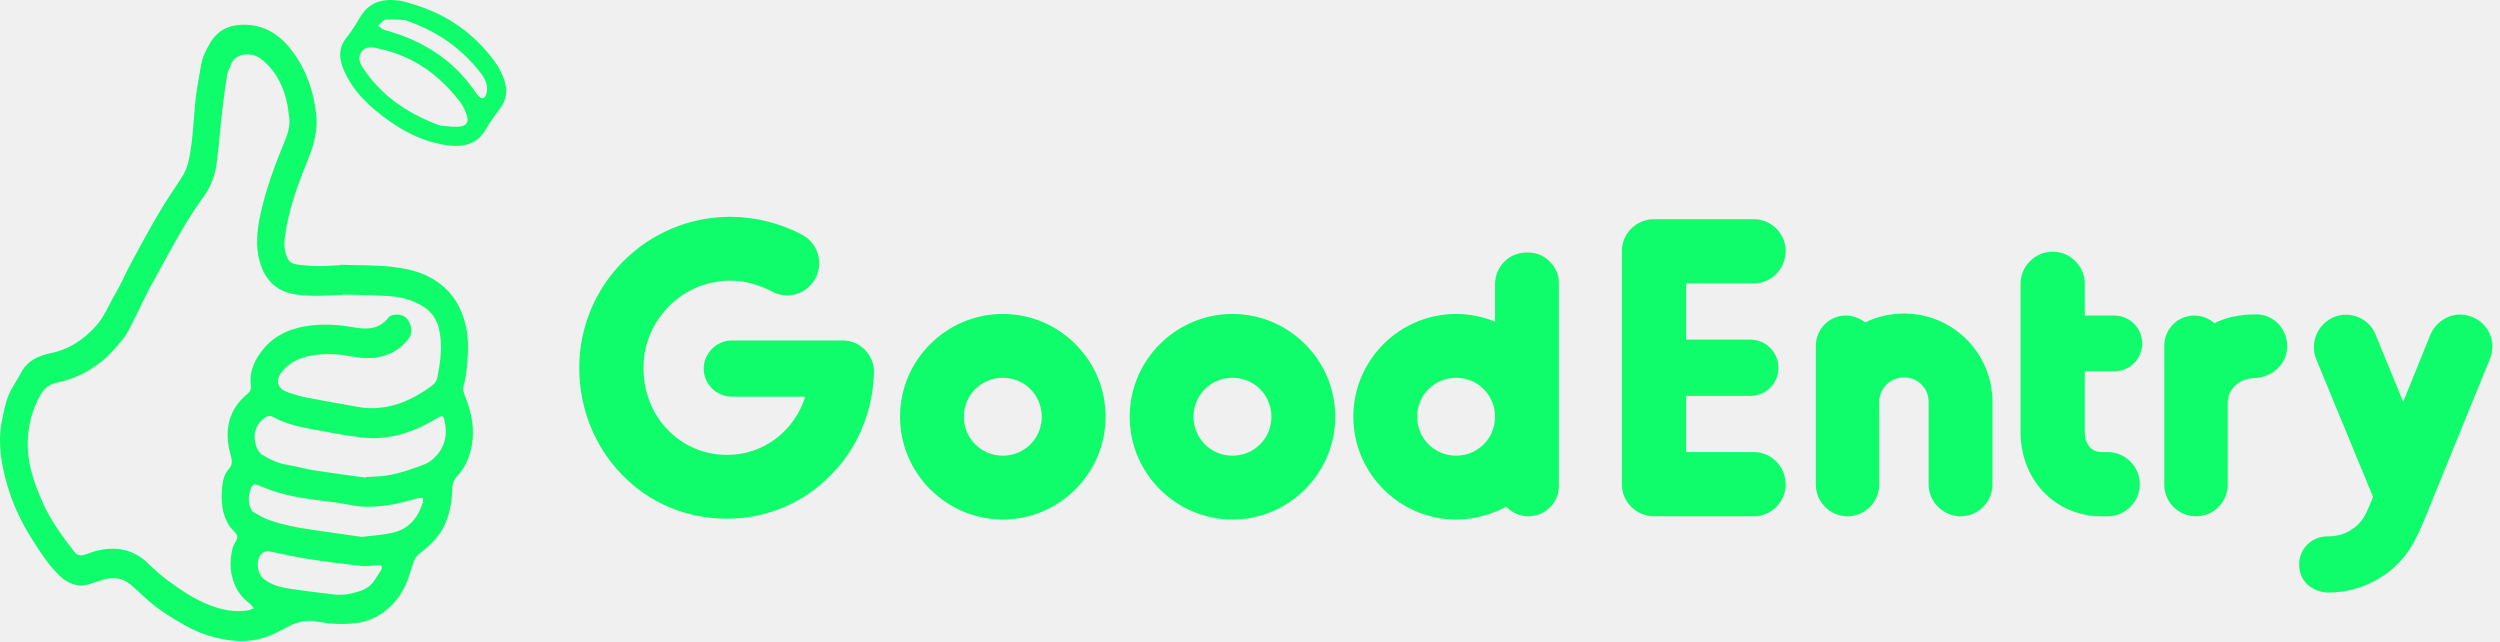
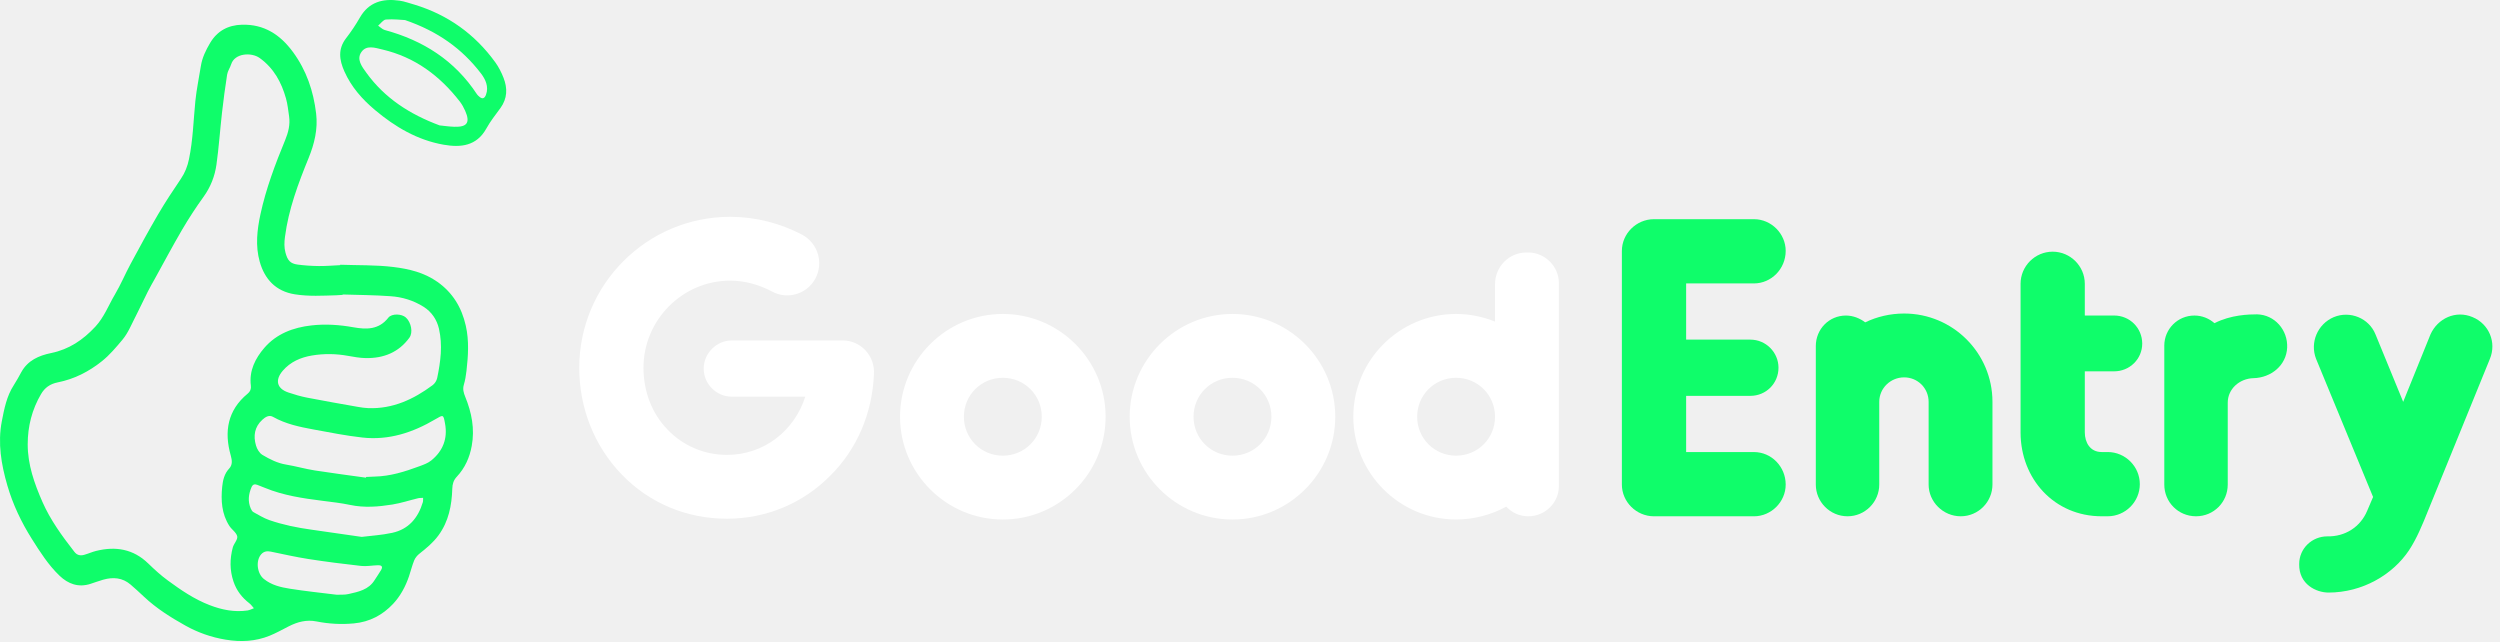
<svg xmlns="http://www.w3.org/2000/svg" width="312" height="80" viewBox="0 0 312 80" fill="none" version="1.1" id="svg24">
  <defs id="defs28" />
  <path d="M42.459 33.039C44.669 33.12 46.895 33.053 49.084 33.319C51.012 33.553 52.937 34.006 54.592 35.178C56.507 36.532 57.617 38.38 58.129 40.64C58.557 42.521 58.43 44.402 58.217 46.286C58.151 46.869 58.054 47.455 57.888 48.016C57.725 48.563 57.858 49.019 58.062 49.524C58.866 51.491 59.264 53.514 58.872 55.655C58.604 57.116 58.021 58.412 57.012 59.489C56.598 59.931 56.465 60.398 56.446 60.989C56.38 63.078 55.996 65.078 54.714 66.822C54.045 67.733 53.197 68.429 52.324 69.117C52.062 69.327 51.819 69.626 51.691 69.935C51.434 70.57 51.272 71.245 51.05 71.897C50.617 73.187 49.968 74.394 49.053 75.367C47.752 76.751 46.15 77.612 44.171 77.8C42.583 77.95 41.039 77.861 39.497 77.555C38.243 77.306 37.116 77.615 36.016 78.176C35.231 78.577 34.461 79.01 33.648 79.339C31.875 80.06 30.029 80.138 28.153 79.828C26.385 79.538 24.706 78.947 23.164 78.088C21.319 77.057 19.512 75.927 17.956 74.457C17.412 73.944 16.862 73.441 16.296 72.955C15.282 72.087 14.116 71.996 12.884 72.344C12.351 72.496 11.826 72.695 11.298 72.864C9.79 73.353 8.505 72.88 7.428 71.847C6.033 70.507 4.994 68.877 3.969 67.247C2.659 65.169 1.607 62.954 0.922 60.6C0.159 57.981 -0.302 55.293 0.228 52.566C0.529 51.013 0.833 49.433 1.728 48.057C2.063 47.541 2.356 46.996 2.651 46.458C3.463 44.974 4.847 44.375 6.397 44.057C8.621 43.601 10.376 42.413 11.903 40.764C12.997 39.584 13.542 38.106 14.335 36.764C15.064 35.529 15.622 34.194 16.302 32.929C17.418 30.86 18.539 28.788 19.727 26.757C20.62 25.235 21.598 23.757 22.587 22.295C23.095 21.544 23.402 20.745 23.584 19.87C24.084 17.469 24.142 15.021 24.382 12.596C24.529 11.142 24.838 9.706 25.065 8.258C25.23 7.203 25.686 6.269 26.22 5.363C27.115 3.854 28.466 3.133 30.189 3.084C32.952 3.006 34.961 4.316 36.555 6.482C38.245 8.78 39.118 11.361 39.453 14.162C39.685 16.104 39.24 17.939 38.522 19.704C37.215 22.906 36.002 26.133 35.56 29.592C35.477 30.235 35.45 30.873 35.629 31.534C35.886 32.479 36.201 32.898 37.165 33.023C38.041 33.136 38.928 33.194 39.809 33.202C40.691 33.211 41.572 33.133 42.453 33.092C42.456 33.084 42.459 33.062 42.459 33.039ZM42.763 36.752C42.763 36.769 42.763 36.786 42.763 36.802C42.506 36.819 42.249 36.838 41.992 36.849C40.257 36.902 38.525 37.007 36.792 36.73C34.386 36.346 33.024 34.816 32.413 32.658C31.855 30.686 32.087 28.674 32.507 26.73C33.195 23.541 34.35 20.491 35.591 17.477C35.98 16.532 36.231 15.549 36.077 14.51C35.969 13.77 35.895 13.01 35.693 12.292C35.129 10.275 34.17 8.51 32.411 7.242C31.375 6.496 29.281 6.623 28.844 8.034C28.712 8.465 28.416 8.863 28.347 9.297C28.098 10.872 27.891 12.457 27.709 14.04C27.463 16.204 27.316 18.381 27.015 20.535C26.811 21.986 26.286 23.34 25.402 24.564C24.449 25.884 23.556 27.254 22.733 28.658C21.559 30.661 20.47 32.716 19.346 34.749C19.045 35.294 18.73 35.827 18.454 36.38C17.697 37.899 16.97 39.435 16.199 40.949C15.937 41.468 15.633 41.982 15.26 42.424C14.47 43.361 13.691 44.3 12.713 45.082C11.069 46.397 9.251 47.314 7.21 47.72C6.243 47.911 5.582 48.392 5.121 49.182C3.991 51.11 3.458 53.212 3.458 55.445C3.455 57.986 4.284 60.329 5.284 62.611C6.287 64.901 7.754 66.907 9.284 68.869C9.627 69.308 10.039 69.371 10.508 69.242C11.014 69.103 11.495 68.877 12.003 68.753C14.442 68.148 16.644 68.515 18.512 70.333C19.282 71.082 20.084 71.814 20.948 72.444C22.581 73.642 24.247 74.784 26.173 75.524C27.709 76.115 29.245 76.416 30.875 76.19C31.151 76.151 31.413 76.005 31.684 75.908C31.499 75.704 31.342 75.46 31.126 75.295C30.201 74.579 29.524 73.714 29.14 72.579C28.659 71.153 28.676 69.744 29.051 68.327C29.178 67.841 29.687 67.349 29.607 66.943C29.51 66.46 28.922 66.095 28.623 65.631C27.656 64.131 27.559 62.432 27.731 60.738C27.811 59.953 27.99 59.127 28.598 58.478C29.035 58.011 28.968 57.448 28.794 56.829C27.952 53.862 28.405 51.204 30.886 49.146C31.259 48.836 31.353 48.505 31.308 48.14C31.071 46.267 31.861 44.72 32.996 43.405C34.51 41.654 36.585 40.869 38.864 40.612C40.624 40.413 42.365 40.532 44.108 40.844C45.721 41.134 47.282 41.162 48.459 39.653C48.896 39.093 50.144 39.159 50.653 39.626C51.324 40.242 51.562 41.496 51.095 42.142C49.755 43.985 47.873 44.72 45.666 44.69C44.92 44.679 44.171 44.543 43.434 44.411C41.936 44.137 40.428 44.118 38.936 44.366C37.533 44.601 36.245 45.148 35.281 46.278C34.292 47.436 34.546 48.494 35.977 48.98C36.751 49.243 37.538 49.472 38.339 49.629C40.447 50.041 42.566 50.406 44.68 50.781C45.097 50.856 45.522 50.917 45.945 50.933C49.009 51.052 51.606 49.842 53.993 48.068C54.255 47.872 54.49 47.516 54.556 47.195C54.985 45.151 55.258 43.074 54.78 41.018C54.523 39.913 53.891 38.935 52.871 38.291C51.597 37.487 50.186 37.062 48.708 36.965C46.727 36.822 44.743 36.813 42.763 36.752ZM45.672 59.614C45.68 59.583 45.683 59.553 45.691 59.525C46.042 59.509 46.395 59.484 46.746 59.478C48.702 59.44 50.537 58.857 52.343 58.188C52.86 57.998 53.413 57.799 53.83 57.459C55.28 56.276 55.883 54.735 55.543 52.867C55.333 51.715 55.335 51.732 54.313 52.334C51.52 53.983 48.531 54.967 45.254 54.608C43.221 54.384 41.202 53.981 39.185 53.61C37.422 53.284 35.665 52.928 34.071 52.025C33.59 51.751 33.137 52.025 32.751 52.375C31.759 53.273 31.596 54.398 31.947 55.597C32.074 56.036 32.375 56.547 32.751 56.771C33.67 57.318 34.632 57.807 35.726 57.984C36.919 58.18 38.088 58.522 39.282 58.71C41.409 59.044 43.544 59.315 45.672 59.614ZM45.138 67.004C46.31 66.857 47.65 66.78 48.945 66.498C50.992 66.056 52.178 64.642 52.766 62.688C52.819 62.514 52.794 62.318 52.805 62.133C52.592 62.147 52.374 62.133 52.169 62.183C51.095 62.44 50.037 62.794 48.951 62.968C47.213 63.244 45.467 63.39 43.705 63.017C42.558 62.774 41.387 62.647 40.224 62.498C37.795 62.191 35.381 61.835 33.093 60.898C32.767 60.766 32.436 60.636 32.107 60.509C31.781 60.384 31.541 60.451 31.391 60.796C31.016 61.672 30.905 62.556 31.292 63.454C31.366 63.625 31.474 63.827 31.623 63.91C32.278 64.269 32.925 64.669 33.623 64.912C35.325 65.501 37.088 65.857 38.873 66.103C40.906 66.388 42.934 66.686 45.138 67.004ZM42.017 74.223C42.5 74.201 43.003 74.248 43.475 74.14C44.718 73.858 45.998 73.612 46.752 72.394C47.009 71.977 47.304 71.582 47.55 71.156C47.804 70.72 47.669 70.526 47.127 70.543C46.442 70.565 45.746 70.703 45.075 70.629C42.876 70.385 40.682 70.106 38.497 69.766C36.917 69.521 35.353 69.164 33.784 68.841C33.331 68.747 32.936 68.808 32.618 69.153C31.886 69.946 32.074 71.559 32.919 72.245C33.878 73.024 35.024 73.289 36.176 73.471C38.113 73.781 40.063 73.977 42.017 74.223Z" fill="#0FFD6A" id="path2" />
  <path d="M51.749 0.586C55.899 1.852 59.258 4.255 61.803 7.764C62.231 8.352 62.574 9.029 62.839 9.709C63.353 11.013 63.322 12.294 62.455 13.485C61.847 14.319 61.195 15.132 60.7 16.032C59.479 18.24 57.487 18.433 55.366 18.06C52.092 17.486 49.304 15.836 46.796 13.728C45.207 12.394 43.845 10.852 42.983 8.921C42.345 7.49 42.146 6.125 43.191 4.769C43.818 3.957 44.398 3.095 44.909 2.2C46.028 0.241 47.777 -0.207 49.829 0.078C50.478 0.164 51.108 0.412 51.749 0.586ZM54.857 15.648C55.38 15.701 56.037 15.8 56.695 15.822C58.311 15.875 58.703 15.292 58.051 13.822C57.874 13.419 57.653 13.024 57.388 12.676C54.888 9.454 51.788 7.137 47.741 6.183C46.776 5.957 45.749 5.589 45.111 6.482C44.448 7.407 45.18 8.327 45.732 9.093C48.009 12.242 51.122 14.256 54.857 15.648ZM50.548 2.504C50.056 2.481 49.105 2.365 48.166 2.437C47.824 2.465 47.517 2.935 47.191 3.203C47.467 3.39 47.721 3.667 48.028 3.75C52.821 5.048 56.761 7.556 59.524 11.764C59.601 11.883 59.722 11.977 59.833 12.076C60.234 12.435 60.499 12.234 60.648 11.833C61.032 10.808 60.573 9.877 60.015 9.151C57.673 6.101 54.664 3.915 50.548 2.504Z" fill="#0FFD6A" id="path4" />
-   <path d="M109.068 46.695C108.866 51.555 106.963 56.066 103.606 59.373C100.2 62.829 95.589 64.736 90.729 64.736C85.668 64.736 81.007 62.782 77.551 59.174C74.145 55.616 72.291 50.906 72.291 45.897C72.291 35.526 80.709 27.058 91.13 27.058C94.287 27.058 97.393 27.859 100.15 29.312C102.103 30.415 102.805 32.821 101.752 34.774C100.7 36.727 98.244 37.429 96.34 36.377C94.738 35.526 92.934 35.023 91.13 35.023C85.168 35.023 80.306 39.932 80.306 45.897C80.306 48.853 81.358 51.61 83.311 53.613C85.215 55.616 87.87 56.771 90.726 56.771C95.337 56.771 99.144 53.765 100.498 49.505H91.331C89.428 49.505 87.823 47.952 87.823 45.996C87.823 44.093 89.425 42.488 91.331 42.488H105.261C107.465 42.538 109.217 44.441 109.068 46.695Z" fill="white" id="path6" style="fill:#0ffd6a;fill-opacity:1" />
-   <path d="M137.979 52.008C137.979 59.072 132.216 64.835 125.152 64.835C118.088 64.835 112.325 59.072 112.325 52.008C112.325 44.944 118.088 39.181 125.152 39.181C132.216 39.181 137.979 44.941 137.979 52.008ZM120.293 52.008C120.293 54.713 122.448 56.868 125.152 56.868C127.857 56.868 130.012 54.713 130.012 52.008C130.012 49.303 127.857 47.148 125.152 47.148C122.448 47.148 120.293 49.301 120.293 52.008Z" fill="white" id="path8" style="fill:#0ffd6a;fill-opacity:1" />
-   <path d="M166.64 52.008C166.64 59.072 160.877 64.835 153.812 64.835C146.748 64.835 140.985 59.072 140.985 52.008C140.985 44.944 146.748 39.181 153.812 39.181C160.877 39.181 166.64 44.941 166.64 52.008ZM148.953 52.008C148.953 54.713 151.108 56.868 153.812 56.868C156.517 56.868 158.672 54.713 158.672 52.008C158.672 49.303 156.517 47.148 153.812 47.148C151.105 47.146 148.953 49.301 148.953 52.008Z" fill="white" id="path10" style="fill:#0ffd6a;fill-opacity:1" />
-   <path d="M181.721 39.181C183.425 39.181 185.077 39.532 186.58 40.134V35.473C186.58 33.318 188.285 31.514 190.489 31.514H190.84C192.843 31.564 194.548 33.269 194.548 35.321V60.674C194.548 62.73 192.843 64.432 190.741 64.432C189.639 64.432 188.685 63.981 187.984 63.23C186.13 64.233 183.975 64.832 181.721 64.832C174.657 64.832 168.894 59.069 168.894 52.005C168.894 44.941 174.657 39.181 181.721 39.181ZM181.721 56.867C184.425 56.867 186.58 54.713 186.58 52.008C186.58 49.303 184.425 47.148 181.721 47.148C179.016 47.148 176.861 49.303 176.861 52.008C176.861 54.713 179.013 56.867 181.721 56.867Z" fill="white" id="path12" style="fill:#0ffd6a;fill-opacity:1" />
+   <path d="M109.068 46.695C108.866 51.555 106.963 56.066 103.606 59.373C100.2 62.829 95.589 64.736 90.729 64.736C85.668 64.736 81.007 62.782 77.551 59.174C74.145 55.616 72.291 50.906 72.291 45.897C72.291 35.526 80.709 27.058 91.13 27.058C94.287 27.058 97.393 27.859 100.15 29.312C102.103 30.415 102.805 32.821 101.752 34.774C100.7 36.727 98.244 37.429 96.34 36.377C94.738 35.526 92.934 35.023 91.13 35.023C85.168 35.023 80.306 39.932 80.306 45.897C80.306 48.853 81.358 51.61 83.311 53.613C85.215 55.616 87.87 56.771 90.726 56.771C95.337 56.771 99.144 53.765 100.498 49.505H91.331C89.428 49.505 87.823 47.952 87.823 45.996C87.823 44.093 89.425 42.488 91.331 42.488H105.261C107.465 42.538 109.217 44.441 109.068 46.695Z" fill="white" id="path6" style="fill:#ffffff;fill-opacity:1" />
+   <path d="M137.979 52.008C137.979 59.072 132.216 64.835 125.152 64.835C118.088 64.835 112.325 59.072 112.325 52.008C112.325 44.944 118.088 39.181 125.152 39.181C132.216 39.181 137.979 44.941 137.979 52.008ZM120.293 52.008C120.293 54.713 122.448 56.868 125.152 56.868C127.857 56.868 130.012 54.713 130.012 52.008C130.012 49.303 127.857 47.148 125.152 47.148C122.448 47.148 120.293 49.301 120.293 52.008Z" fill="white" id="path8" style="fill:#ffffff;fill-opacity:1" />
+   <path d="M166.64 52.008C166.64 59.072 160.877 64.835 153.812 64.835C146.748 64.835 140.985 59.072 140.985 52.008C140.985 44.944 146.748 39.181 153.812 39.181C160.877 39.181 166.64 44.941 166.64 52.008ZM148.953 52.008C148.953 54.713 151.108 56.868 153.812 56.868C156.517 56.868 158.672 54.713 158.672 52.008C158.672 49.303 156.517 47.148 153.812 47.148C151.105 47.146 148.953 49.301 148.953 52.008Z" fill="white" id="path10" style="fill:#ffffff;fill-opacity:1" />
+   <path d="M181.721 39.181C183.425 39.181 185.077 39.532 186.58 40.134V35.473C186.58 33.318 188.285 31.514 190.489 31.514H190.84C192.843 31.564 194.548 33.269 194.548 35.321V60.674C194.548 62.73 192.843 64.432 190.741 64.432C189.639 64.432 188.685 63.981 187.984 63.23C186.13 64.233 183.975 64.832 181.721 64.832C174.657 64.832 168.894 59.069 168.894 52.005C168.894 44.941 174.657 39.181 181.721 39.181ZM181.721 56.867C184.425 56.867 186.58 54.713 186.58 52.008C186.58 49.303 184.425 47.148 181.721 47.148C179.016 47.148 176.861 49.303 176.861 52.008C176.861 54.713 179.013 56.867 181.721 56.867Z" fill="white" id="path12" style="fill:#ffffff;fill-opacity:1" />
  <path d="M222.854 60.475C222.854 62.63 221.05 64.434 218.895 64.434H206.419C204.214 64.434 202.41 62.63 202.41 60.475V31.313C202.41 29.158 204.214 27.354 206.419 27.354H218.895C221.05 27.354 222.854 29.158 222.854 31.313C222.854 33.567 221.05 35.371 218.895 35.371H210.43V42.386H218.448C220.401 42.386 221.956 43.988 221.956 45.894C221.956 47.847 220.403 49.403 218.448 49.403H210.43V56.417H218.898C221.053 56.417 222.854 58.218 222.854 60.475Z" fill="#0FFD6A" id="path14" />
  <path d="M248.659 50.151V60.473C248.659 62.627 246.905 64.432 244.701 64.432C242.496 64.432 240.692 62.627 240.692 60.473V50.151C240.692 48.447 239.338 47.096 237.636 47.096C235.935 47.096 234.531 48.45 234.531 50.151V60.473C234.531 62.627 232.777 64.432 230.572 64.432C228.368 64.432 226.613 62.627 226.613 60.473V43.187C226.613 41.081 228.265 39.38 230.371 39.38C231.271 39.38 232.125 39.73 232.777 40.23C234.23 39.529 235.882 39.128 237.636 39.128C243.747 39.128 248.659 44.09 248.659 50.151Z" fill="#0FFD6A" id="path16" />
  <path d="M267.049 60.423C267.049 62.628 265.245 64.432 263.04 64.432H262.288C256.376 64.432 252.166 59.771 252.166 53.958V35.418C252.166 33.213 253.97 31.409 256.175 31.409C258.379 31.409 260.183 33.213 260.183 35.418V39.377H263.841C265.794 39.377 267.35 40.93 267.35 42.886C267.35 44.789 265.797 46.342 263.841 46.342H260.183V53.958C260.183 55.21 260.835 56.414 262.288 56.414H263.04C265.245 56.417 267.049 58.218 267.049 60.423Z" fill="#0FFD6A" id="path18" />
  <path d="M285.437 43.388C285.338 45.593 283.434 47.145 281.23 47.195C279.476 47.245 278.022 48.549 278.022 50.251V60.473C278.022 62.677 276.268 64.432 274.063 64.432C271.859 64.432 270.104 62.677 270.104 60.473V43.137C270.104 41.081 271.759 39.38 273.862 39.38C274.815 39.38 275.666 39.73 276.367 40.333C278.423 39.28 280.677 39.23 281.68 39.23C283.882 39.28 285.537 41.184 285.437 43.388Z" fill="#0FFD6A" id="path20" />
  <path d="M310.737 44.792L303.021 63.733C302.319 65.487 301.617 67.189 300.667 68.642C298.612 71.747 294.805 73.952 290.597 73.952C289.094 73.952 286.89 72.949 286.939 70.394C286.939 68.44 288.542 66.938 290.448 66.938C292.653 66.987 294.556 65.785 295.41 63.78L296.161 62.025L289.047 44.789C288.246 42.734 289.249 40.43 291.252 39.579C293.307 38.728 295.661 39.728 296.462 41.733L299.918 50.151L303.325 41.733C304.225 39.731 306.482 38.678 308.585 39.579C310.638 40.432 311.591 42.736 310.737 44.792Z" fill="#0FFD6A" id="path22" />
</svg>
